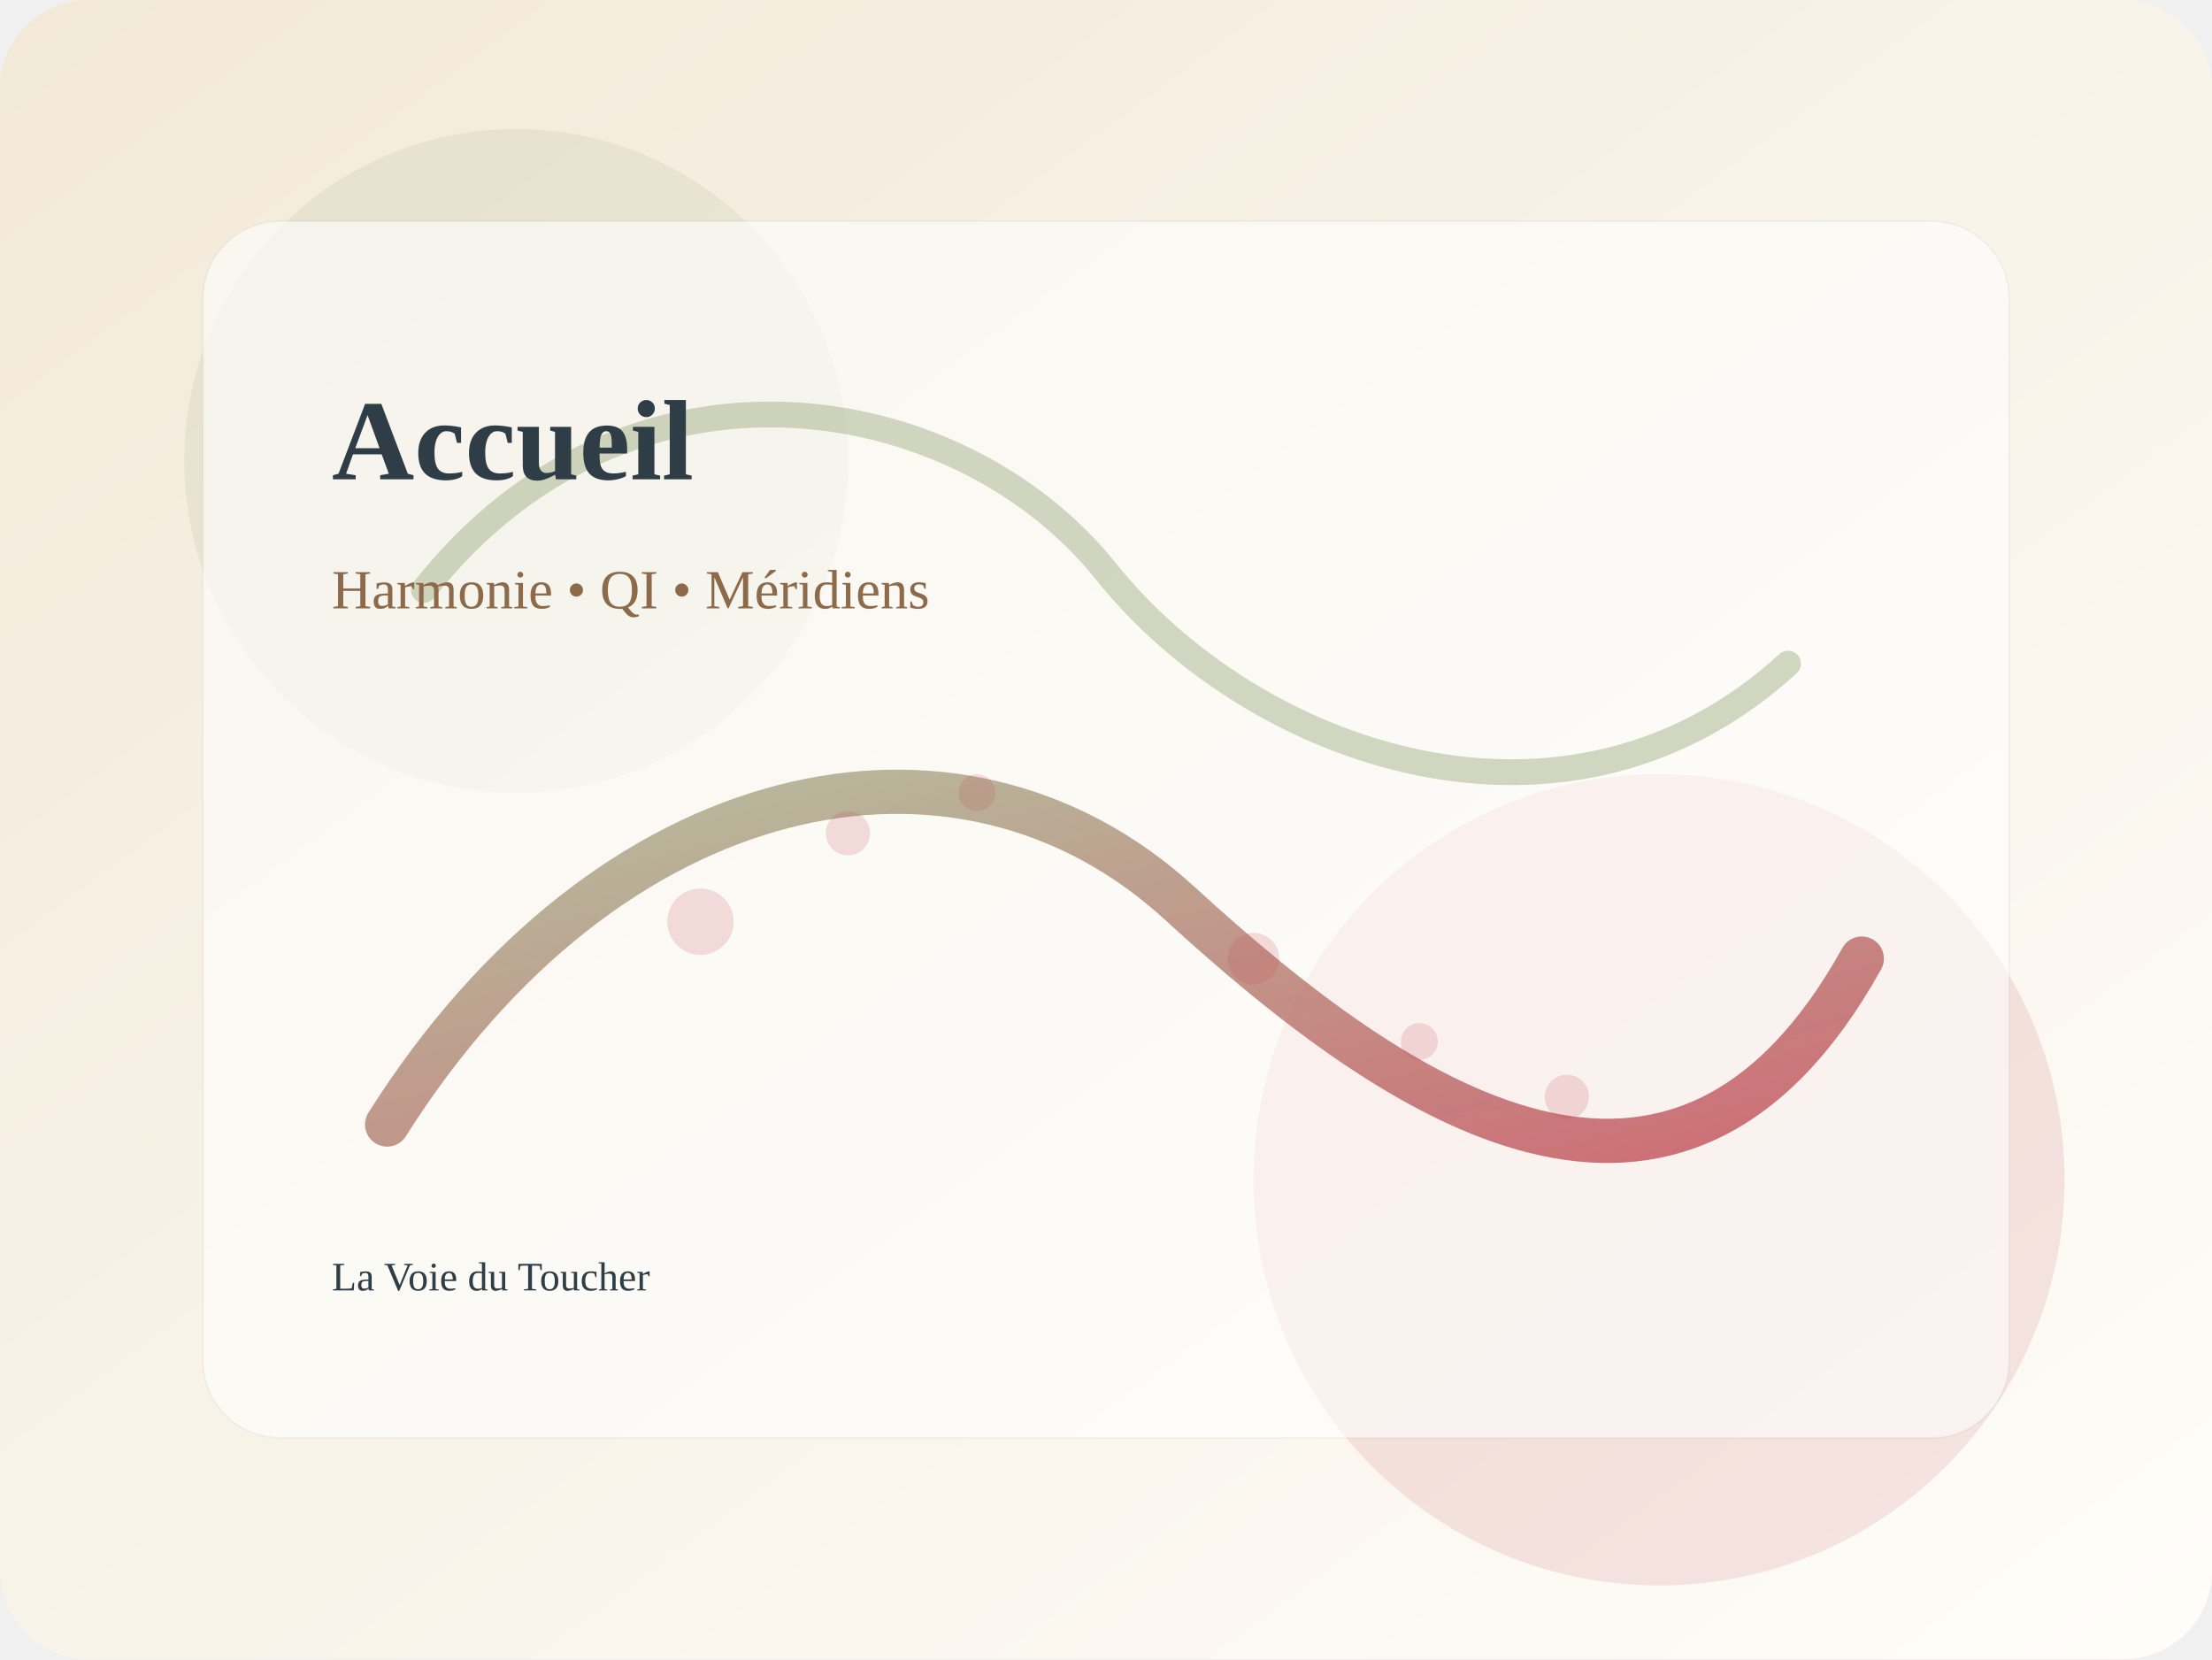
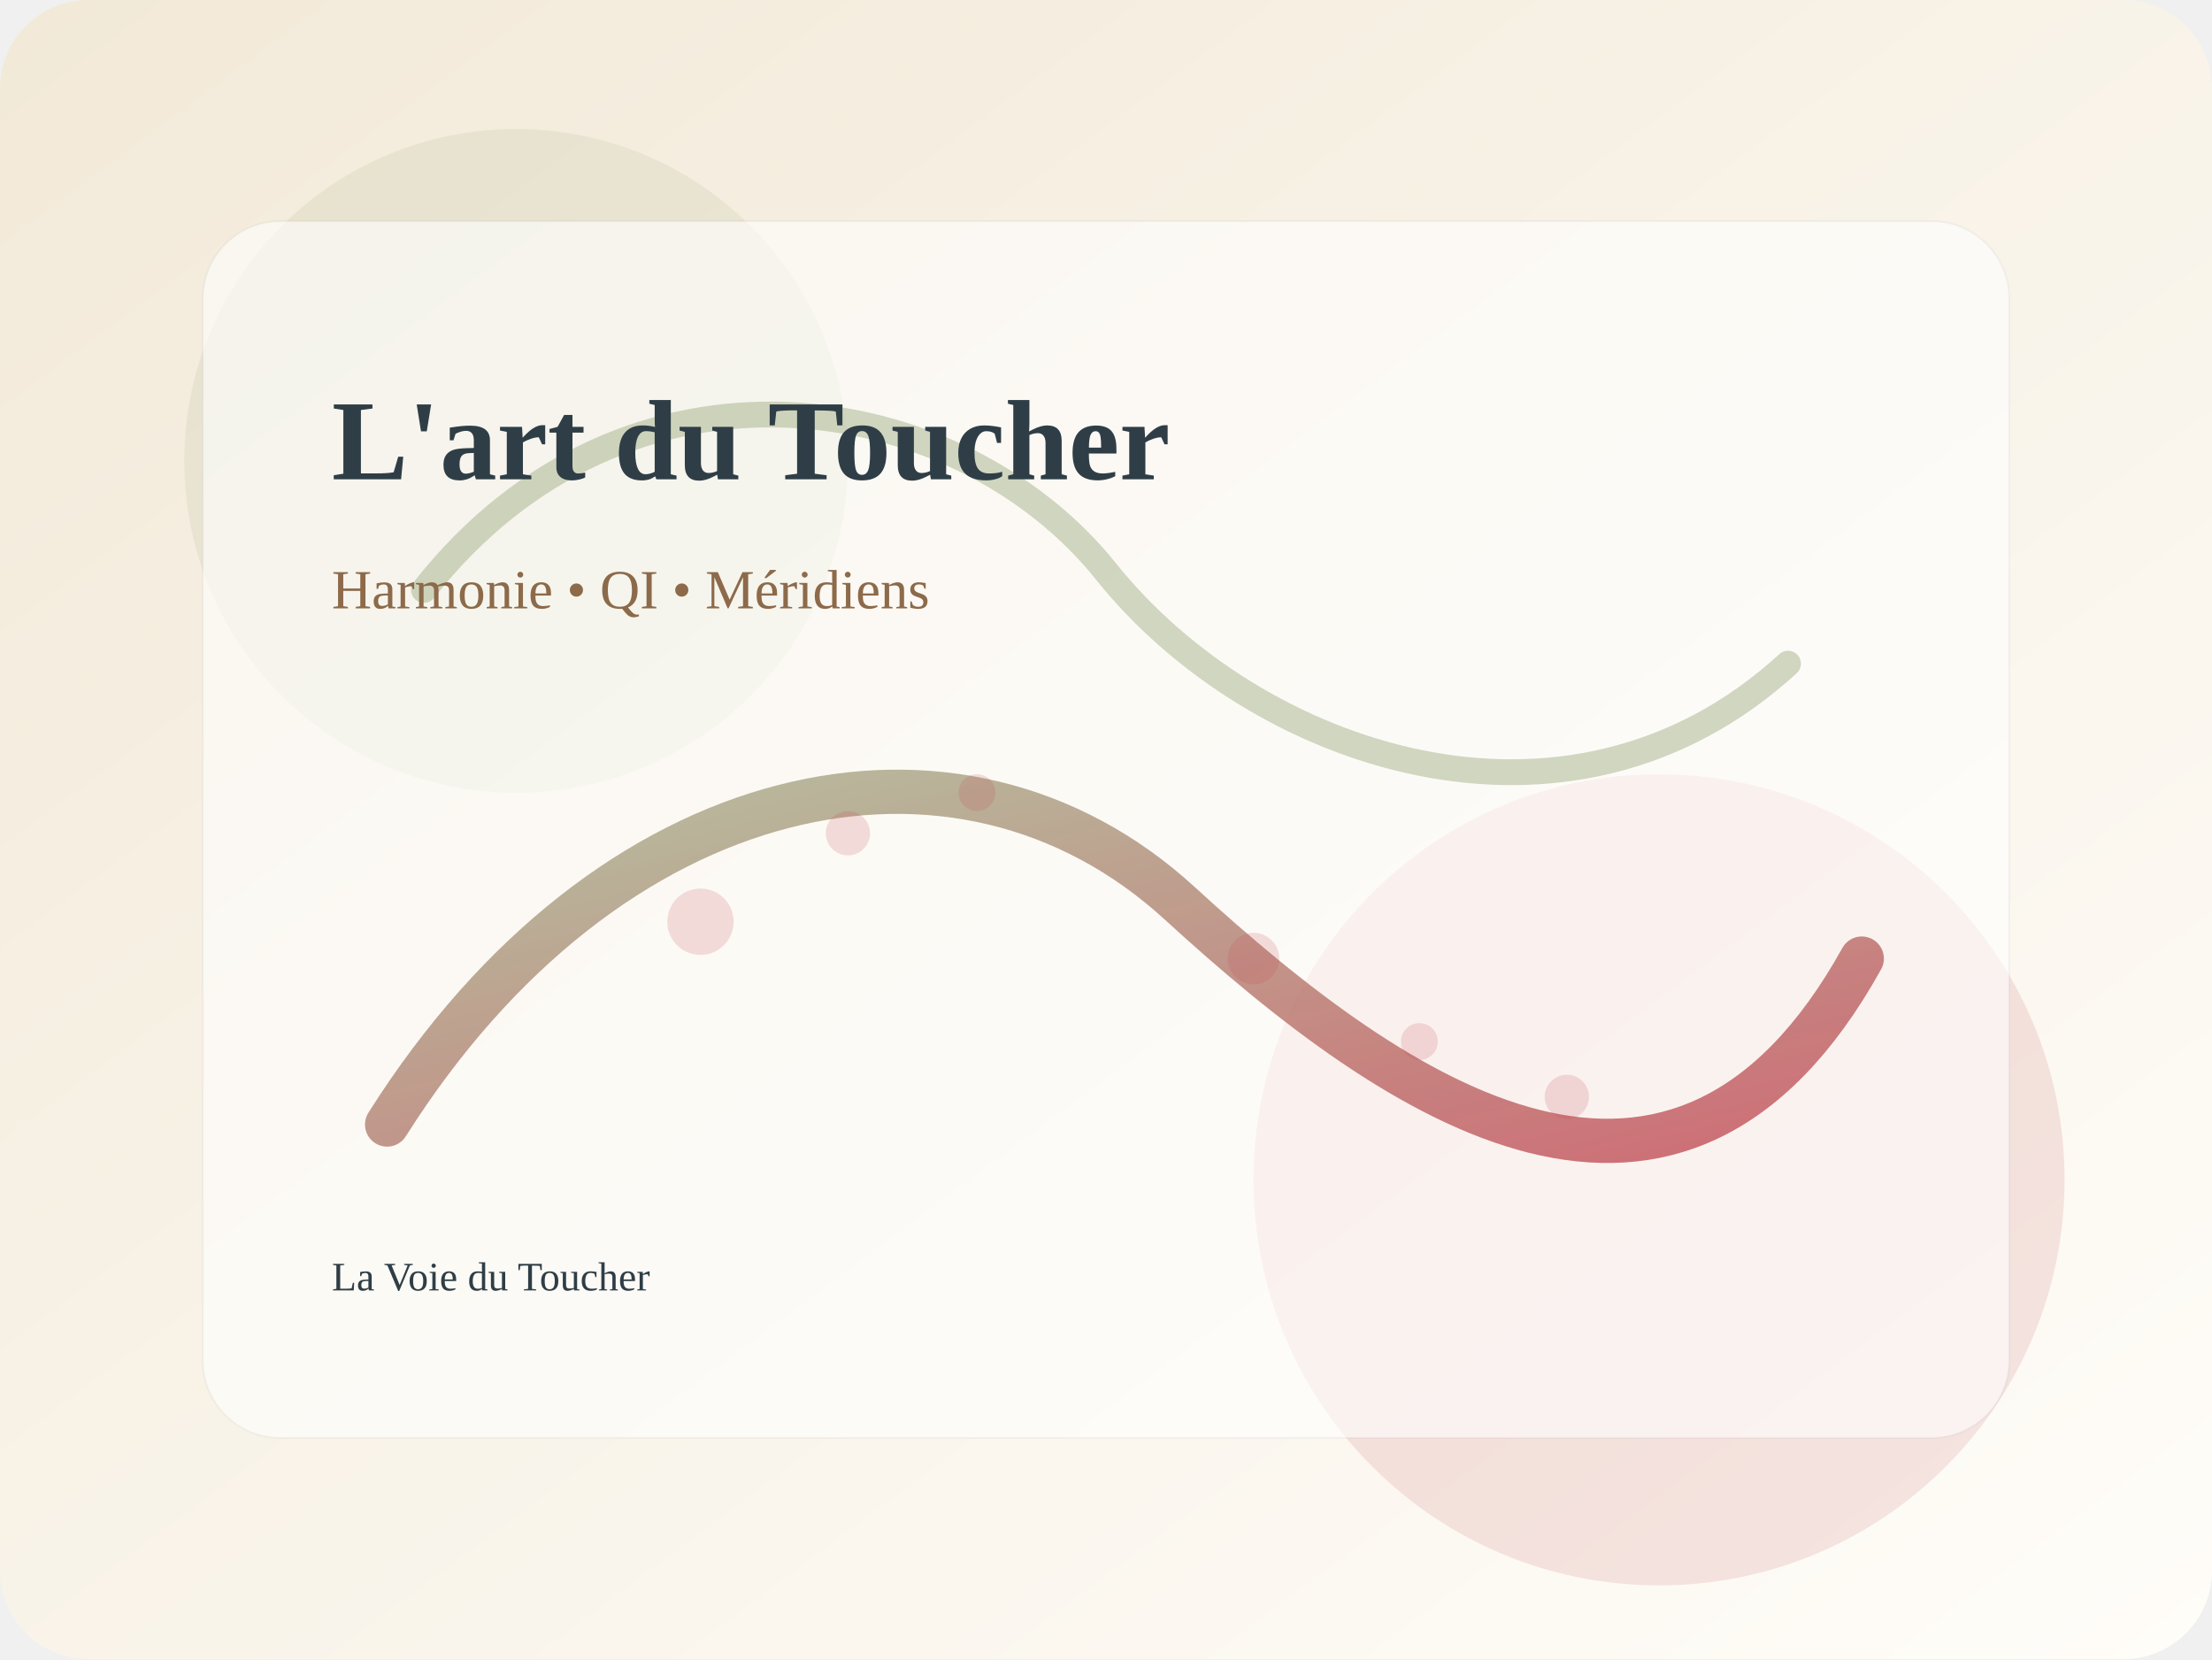
<svg xmlns="http://www.w3.org/2000/svg" viewBox="0 0 1200 900" role="img" aria-labelledby="title desc">
  <defs>
    <linearGradient id="bg" x1="0" y1="0" x2="1" y2="1">
      <stop offset="0%" stop-color="#F2E9D8" />
      <stop offset="100%" stop-color="#FFFDF9" />
    </linearGradient>
    <linearGradient id="accent" x1="0" y1="0" x2="1" y2="1">
      <stop offset="0%" stop-color="#A3B18A" stop-opacity="0.94" />
      <stop offset="100%" stop-color="#C14953" stop-opacity="0.92" />
    </linearGradient>
  </defs>
  <rect width="1200" height="900" rx="48" fill="url(#bg)" />
  <circle cx="280" cy="250" r="180" fill="#A3B18A" opacity="0.16" />
  <circle cx="900" cy="640" r="220" fill="#C14953" opacity="0.14" />
  <rect x="110" y="120" width="980" height="660" rx="42" fill="white" opacity="0.58" stroke="rgba(47,62,70,0.08)" />
  <path d="M210 610 C330 420, 520 380, 640 490 S910 700, 1010 520" fill="none" stroke="url(#accent)" stroke-width="24" stroke-linecap="round" opacity="0.85" />
  <path d="M230 320 C340 180, 520 210, 600 310 S850 470, 970 360" fill="none" stroke="#A3B18A" stroke-width="14" stroke-linecap="round" opacity="0.5" />
  <g fill="#C14953" opacity="0.18">
    <circle cx="380" cy="500" r="18" />
    <circle cx="460" cy="452" r="12" />
    <circle cx="530" cy="430" r="10" />
    <circle cx="680" cy="520" r="14" />
    <circle cx="770" cy="565" r="10" />
    <circle cx="850" cy="595" r="12" />
  </g>
-   <text x="180" y="260" fill="#2F3E46" font-size="62" font-family="Georgia, 'Times New Roman', serif" font-weight="700">Accueil</text>
+   <text x="180" y="260" fill="#2F3E46" font-size="62" font-family="Georgia, 'Times New Roman', serif" font-weight="700">L'art du Toucher</text>
  <text x="180" y="330" fill="#8C6A4A" font-size="30" font-family="Georgia, 'Times New Roman', serif">Harmonie • QI • Méridiens</text>
  <text x="180" y="700" fill="#2F3E46" font-size="22" font-family="Georgia, 'Times New Roman', serif">La Voie du Toucher</text>
</svg>
